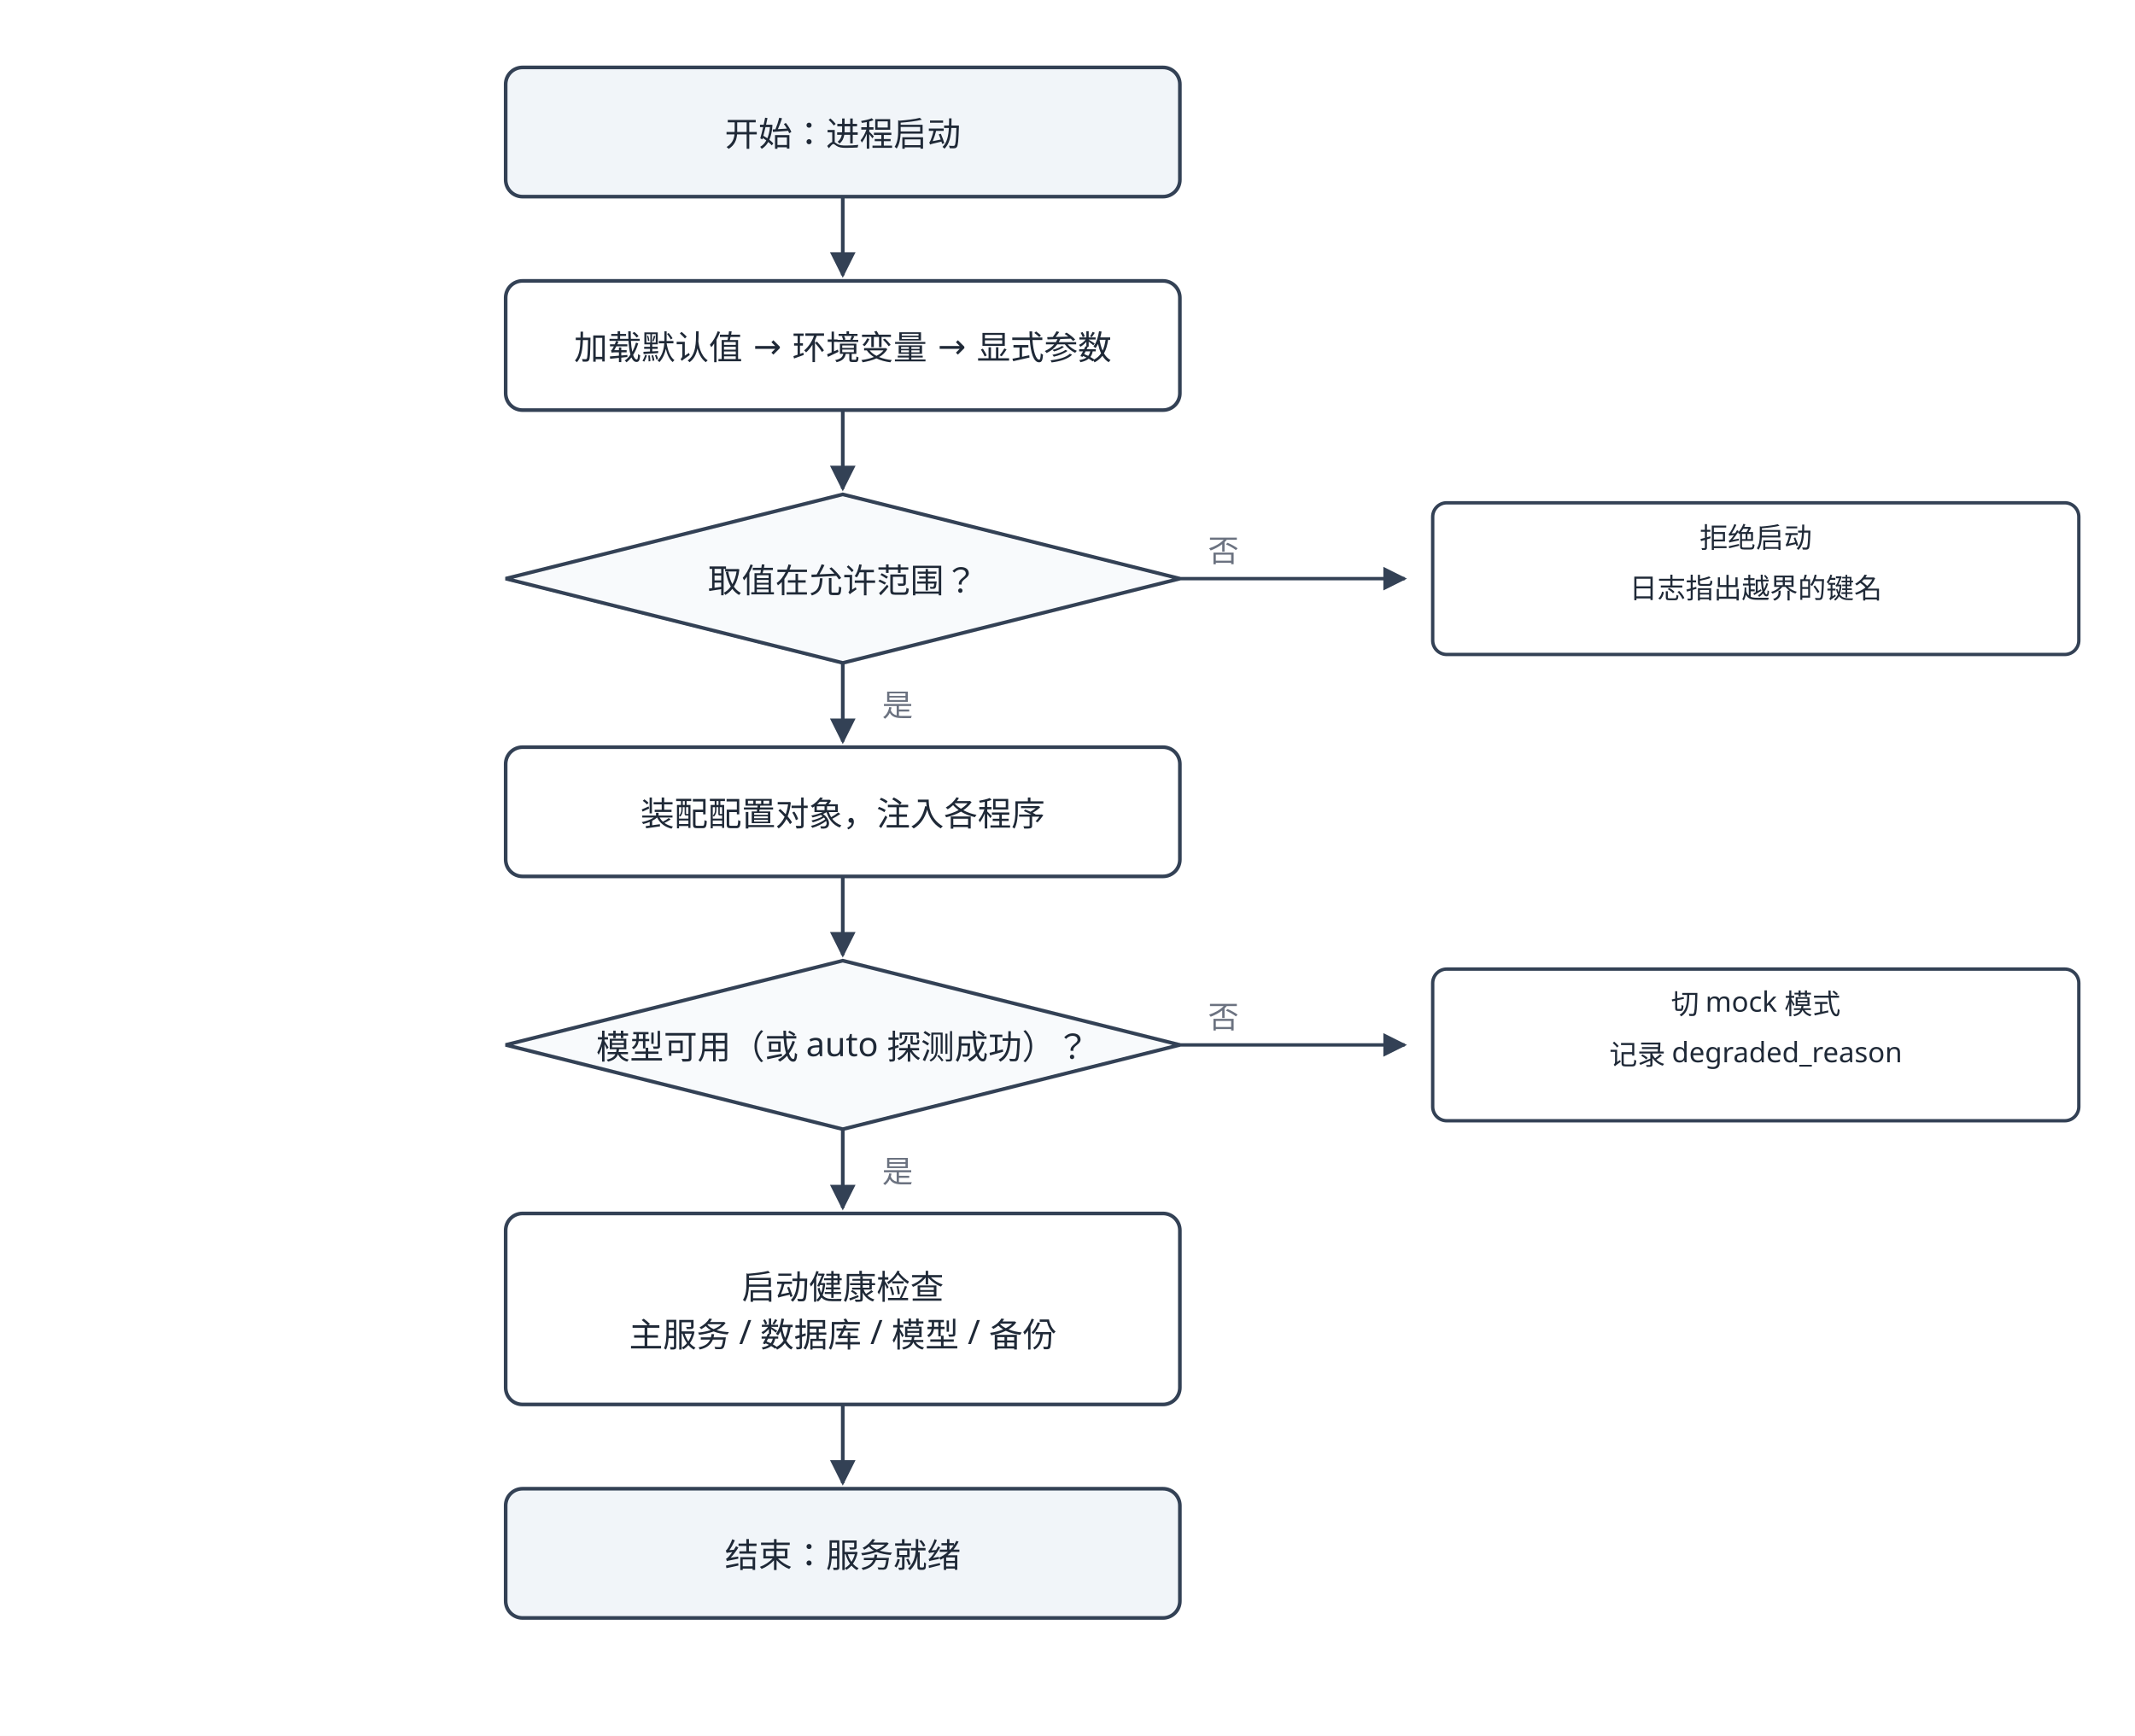
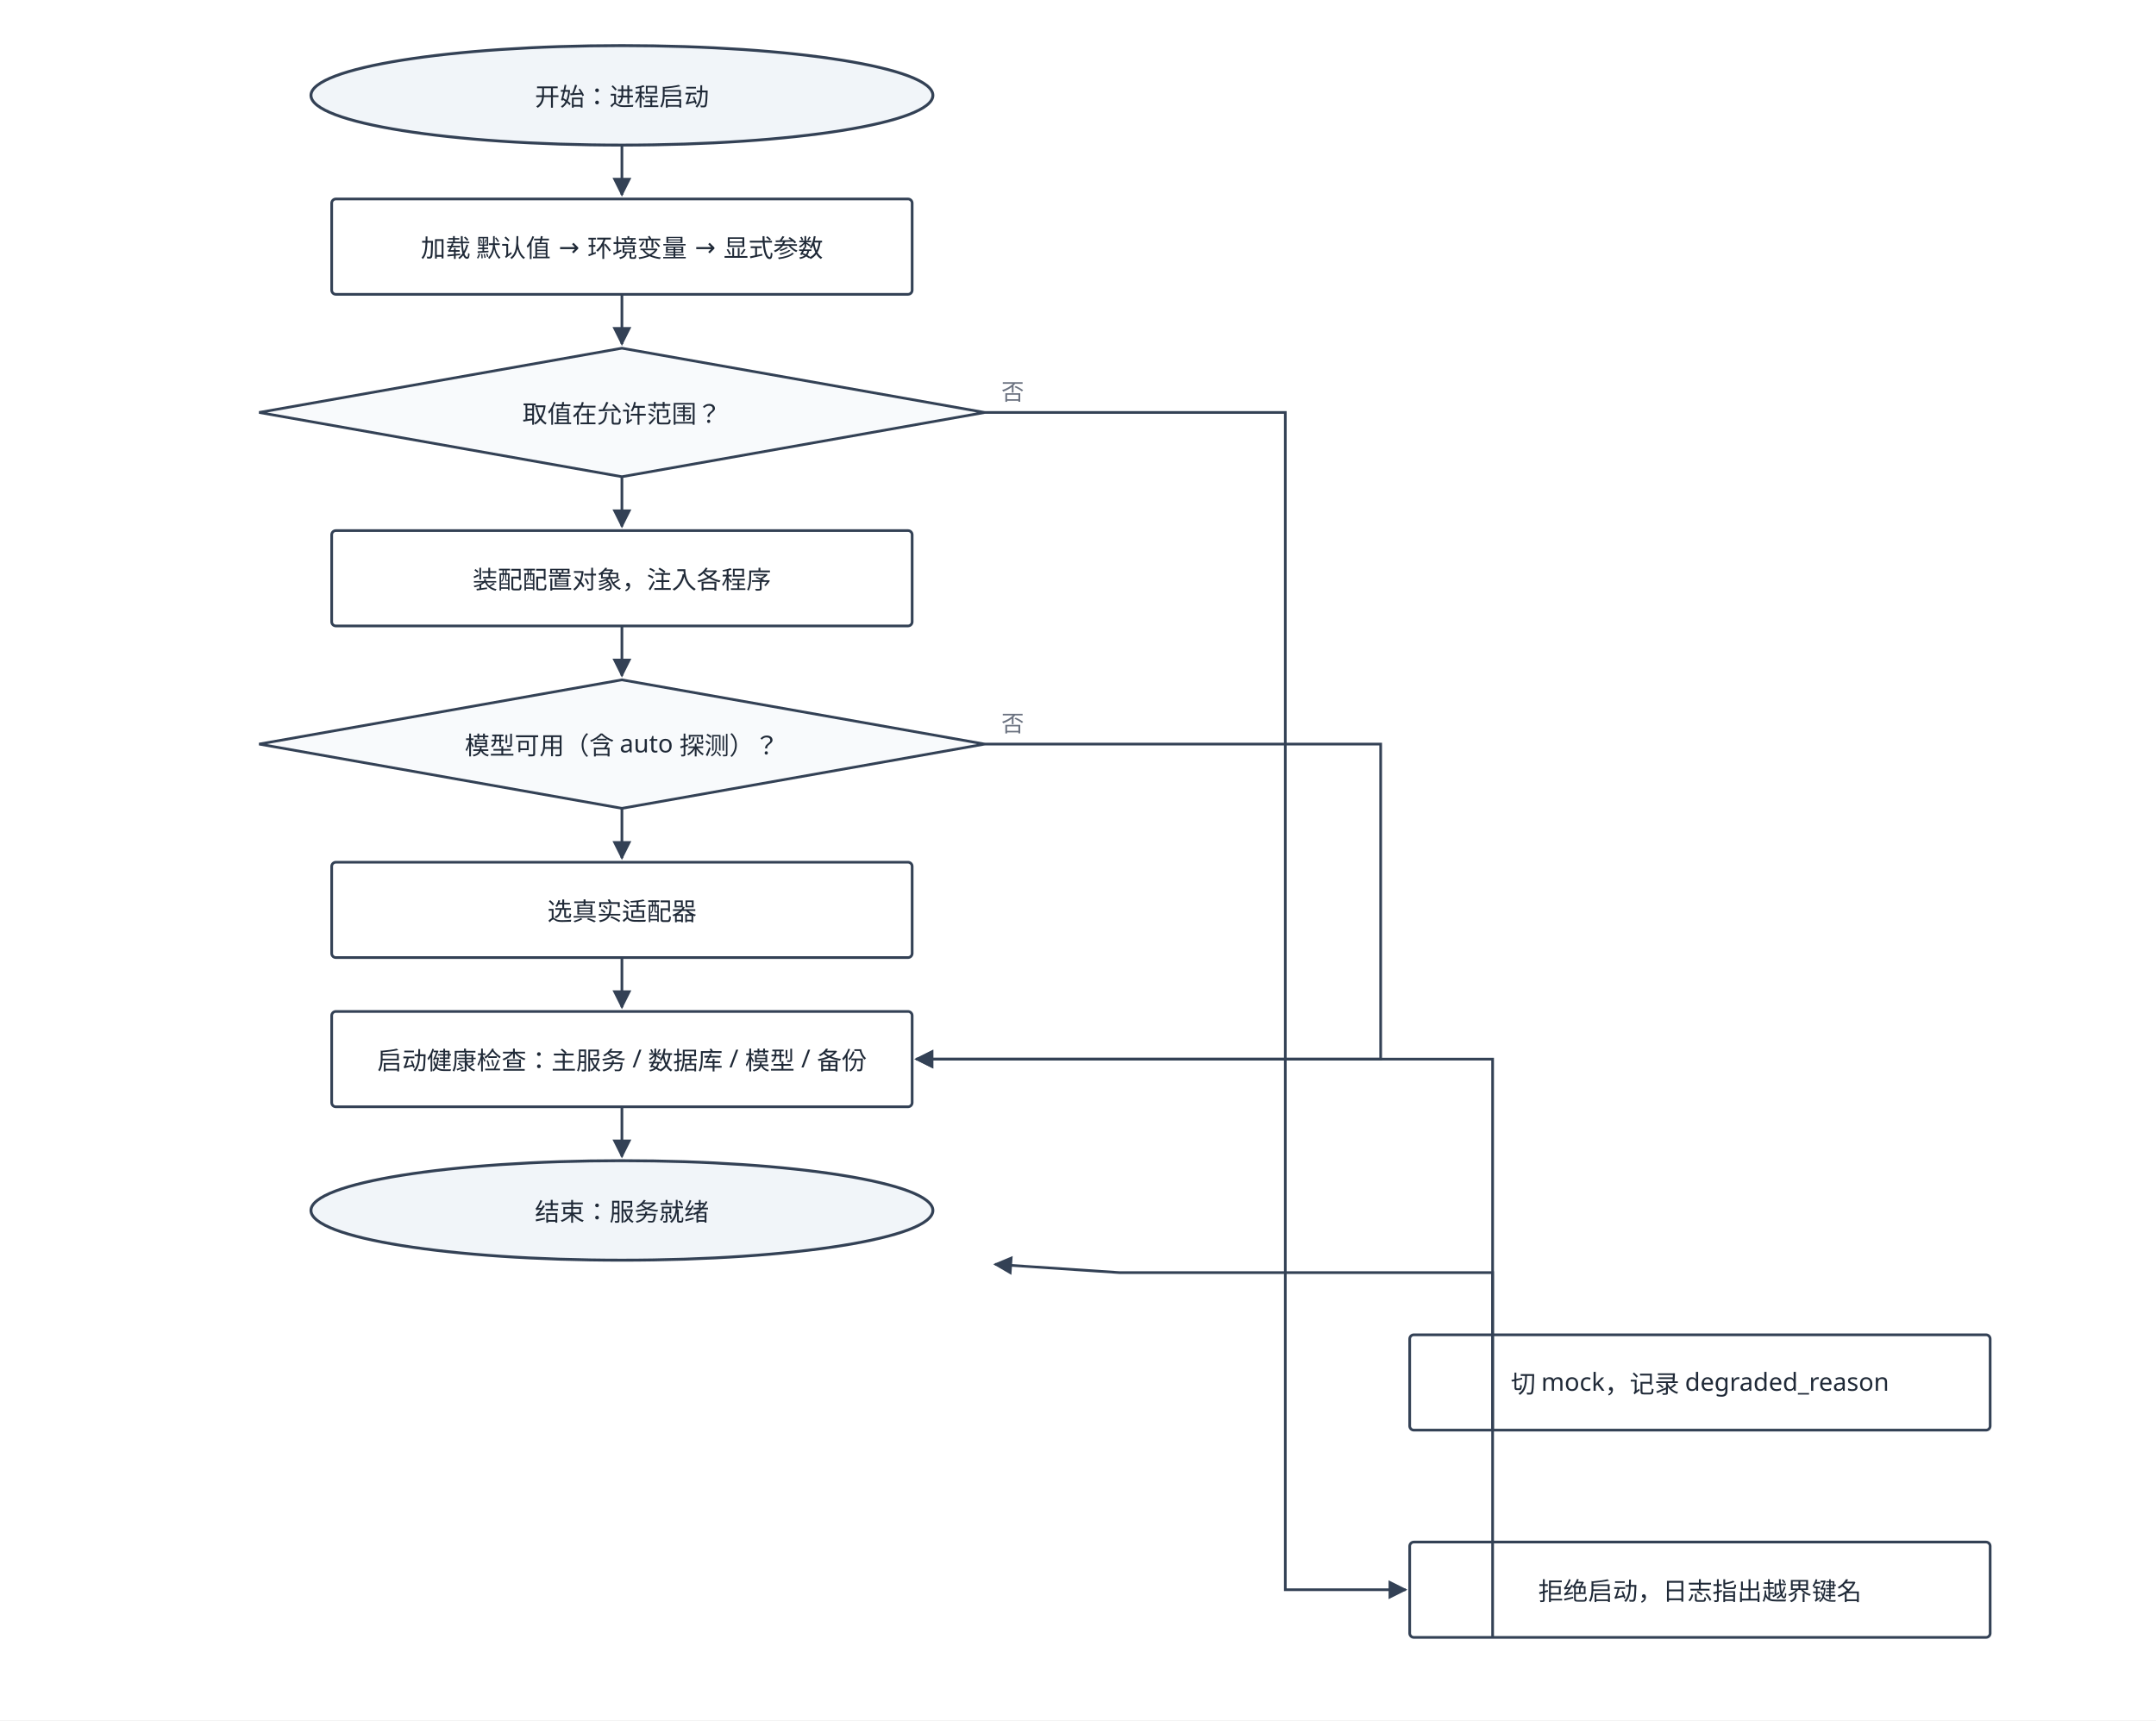
- <svg xmlns="http://www.w3.org/2000/svg" width="760" height="618" viewBox="0 0 760 618">
-   <rect width="760" height="618" fill="#ffffff" />
+ <svg xmlns="http://www.w3.org/2000/svg" width="1040" height="830" viewBox="0 0 1040 830">
+   <rect width="1040" height="830" fill="#ffffff" />
  <defs>
    <marker id="a" viewBox="0 0 10 10" refX="9" refY="5" markerWidth="7" markerHeight="7" orient="auto-start-reverse">
      <path d="M 0 0 L 10 5 L 0 10 z" fill="#334155" />
    </marker>
  </defs>
-   <rect x="180.0" y="24" width="240" height="46" rx="6" fill="#f1f5f9" stroke="#334155" stroke-width="1.3" />
-   <text x="300.0" y="52.0" font-family="Microsoft YaHei, SimHei, sans-serif" font-size="12" fill="#1f2937" text-anchor="middle">开始：进程启动</text>
-   <path d="M 300.0 70.0 L 300.0 98.0" stroke="#334155" stroke-width="1.3" marker-end="url(#a)" />
-   <rect x="180.0" y="100" width="240" height="46" rx="6" fill="#ffffff" stroke="#334155" stroke-width="1.3" />
-   <text x="300.0" y="128.0" font-family="Microsoft YaHei, SimHei, sans-serif" font-size="12" fill="#1f2937" text-anchor="middle">加载默认值 → 环境变量 → 显式参数</text>
-   <path d="M 300.0 146.0 L 300.0 174.0" stroke="#334155" stroke-width="1.3" marker-end="url(#a)" />
-   <path d="M 300.0 176.0 L 420.0 206.0 L 300.0 236.0 L 180.0 206.0 Z" fill="#f8fafc" stroke="#334155" stroke-width="1.3" />
-   <text x="300.0" y="211.0" font-family="Microsoft YaHei, SimHei, sans-serif" font-size="12" fill="#1f2937" text-anchor="middle">取值在允许范围？</text>
-   <path d="M 420.0 206.0 L 500 206.0" stroke="#334155" stroke-width="1.2" marker-end="url(#a)" />
-   <text x="430.0" y="200.0" font-family="Microsoft YaHei, SimHei, sans-serif" font-size="11" fill="#6b7280" text-anchor="start">否</text>
-   <rect x="510" y="179.0" width="230" height="54" rx="5" fill="#ffffff" stroke="#334155" stroke-width="1.2" />
-   <text x="625.0" y="195.0" font-family="Microsoft YaHei, SimHei, sans-serif" font-size="10" fill="#1f2937" text-anchor="middle">拒绝启动</text>
-   <text x="625.0" y="213.0" font-family="Microsoft YaHei, SimHei, sans-serif" font-size="10" fill="#1f2937" text-anchor="middle">日志指出越界的键名</text>
-   <path d="M 300.0 236.0 L 300.0 264.0" stroke="#334155" stroke-width="1.3" marker-end="url(#a)" />
-   <text x="314.0" y="255.0" font-family="Microsoft YaHei, SimHei, sans-serif" font-size="11" fill="#6b7280" text-anchor="start">是</text>
-   <rect x="180.0" y="266" width="240" height="46" rx="6" fill="#ffffff" stroke="#334155" stroke-width="1.3" />
-   <text x="300.0" y="294.0" font-family="Microsoft YaHei, SimHei, sans-serif" font-size="12" fill="#1f2937" text-anchor="middle">装配配置对象，注入各程序</text>
-   <path d="M 300.0 312.0 L 300.0 340.0" stroke="#334155" stroke-width="1.3" marker-end="url(#a)" />
-   <path d="M 300.0 342.0 L 420.0 372.0 L 300.0 402.0 L 180.0 372.0 Z" fill="#f8fafc" stroke="#334155" stroke-width="1.3" />
-   <text x="300.0" y="377.0" font-family="Microsoft YaHei, SimHei, sans-serif" font-size="12" fill="#1f2937" text-anchor="middle">模型可用（或 auto 探测成功）？</text>
-   <path d="M 420.0 372.0 L 500 372.0" stroke="#334155" stroke-width="1.2" marker-end="url(#a)" />
-   <text x="430.0" y="366.0" font-family="Microsoft YaHei, SimHei, sans-serif" font-size="11" fill="#6b7280" text-anchor="start">否</text>
-   <rect x="510" y="345.0" width="230" height="54" rx="5" fill="#ffffff" stroke="#334155" stroke-width="1.2" />
-   <text x="625.0" y="361.0" font-family="Microsoft YaHei, SimHei, sans-serif" font-size="10" fill="#1f2937" text-anchor="middle">切 mock 模式</text>
-   <text x="625.0" y="379.0" font-family="Microsoft YaHei, SimHei, sans-serif" font-size="10" fill="#1f2937" text-anchor="middle">记录 degraded_reason</text>
-   <path d="M 300.0 402.0 L 300.0 430.0" stroke="#334155" stroke-width="1.3" marker-end="url(#a)" />
-   <text x="314.0" y="421.0" font-family="Microsoft YaHei, SimHei, sans-serif" font-size="11" fill="#6b7280" text-anchor="start">是</text>
-   <rect x="180.0" y="432" width="240" height="68" rx="6" fill="#ffffff" stroke="#334155" stroke-width="1.3" />
-   <text x="300.0" y="462.5" font-family="Microsoft YaHei, SimHei, sans-serif" font-size="12" fill="#1f2937" text-anchor="middle">启动健康检查</text>
-   <text x="300.0" y="479.5" font-family="Microsoft YaHei, SimHei, sans-serif" font-size="12" fill="#1f2937" text-anchor="middle">主服务 / 数据库 / 模型 / 备份</text>
-   <path d="M 300.0 500.0 L 300.0 528.0" stroke="#334155" stroke-width="1.3" marker-end="url(#a)" />
-   <rect x="180.0" y="530" width="240" height="46" rx="6" fill="#f1f5f9" stroke="#334155" stroke-width="1.3" />
-   <text x="300.0" y="558.0" font-family="Microsoft YaHei, SimHei, sans-serif" font-size="12" fill="#1f2937" text-anchor="middle">结束：服务就绪</text>
+   <ellipse cx="300" cy="46.0" rx="150" ry="24.0" fill="#f1f5f9" stroke="#334155" stroke-width="1.4" />
+   <text x="300.0" y="51.0" font-family="Microsoft YaHei, SimHei, sans-serif" font-size="12" fill="#1f2937" text-anchor="middle">开始：进程启动</text>
+   <rect x="160.0" y="96" width="280" height="46" rx="2" fill="#ffffff" stroke="#334155" stroke-width="1.3" />
+   <text x="300.0" y="124.0" font-family="Microsoft YaHei, SimHei, sans-serif" font-size="12" fill="#1f2937" text-anchor="middle">加载 默认值 → 环境变量 → 显式参数</text>
+   <path d="M 300 168.0 L 475.0 199.0 L 300 230.0 L 125.0 199.0 Z" fill="#f8fafc" stroke="#334155" stroke-width="1.3" />
+   <text x="300.0" y="204.0" font-family="Microsoft YaHei, SimHei, sans-serif" font-size="12" fill="#1f2937" text-anchor="middle">取值在允许范围？</text>
+   <rect x="160.0" y="256" width="280" height="46" rx="2" fill="#ffffff" stroke="#334155" stroke-width="1.3" />
+   <text x="300.0" y="284.0" font-family="Microsoft YaHei, SimHei, sans-serif" font-size="12" fill="#1f2937" text-anchor="middle">装配配置对象，注入各程序</text>
+   <path d="M 300 328.0 L 475.0 359.0 L 300 390.0 L 125.0 359.0 Z" fill="#f8fafc" stroke="#334155" stroke-width="1.3" />
+   <text x="300.0" y="364.0" font-family="Microsoft YaHei, SimHei, sans-serif" font-size="12" fill="#1f2937" text-anchor="middle">模型可用（含 auto 探测）？</text>
+   <rect x="160.0" y="416" width="280" height="46" rx="2" fill="#ffffff" stroke="#334155" stroke-width="1.3" />
+   <text x="300.0" y="444.0" font-family="Microsoft YaHei, SimHei, sans-serif" font-size="12" fill="#1f2937" text-anchor="middle">选真实适配器</text>
+   <rect x="160.0" y="488" width="280" height="46" rx="2" fill="#ffffff" stroke="#334155" stroke-width="1.3" />
+   <text x="300.0" y="516.0" font-family="Microsoft YaHei, SimHei, sans-serif" font-size="12" fill="#1f2937" text-anchor="middle">启动健康检查：主服务 / 数据库 / 模型 / 备份</text>
+   <ellipse cx="300" cy="584.0" rx="150" ry="24.0" fill="#f1f5f9" stroke="#334155" stroke-width="1.4" />
+   <text x="300.0" y="589.0" font-family="Microsoft YaHei, SimHei, sans-serif" font-size="12" fill="#1f2937" text-anchor="middle">结束：服务就绪</text>
+   <rect x="680.0" y="644" width="280" height="46" rx="2" fill="#ffffff" stroke="#334155" stroke-width="1.3" />
+   <text x="820.0" y="672.0" font-family="Microsoft YaHei, SimHei, sans-serif" font-size="12" fill="#1f2937" text-anchor="middle">切 mock，记录 degraded_reason</text>
+   <rect x="680.0" y="744" width="280" height="46" rx="2" fill="#ffffff" stroke="#334155" stroke-width="1.3" />
+   <text x="820.0" y="772.0" font-family="Microsoft YaHei, SimHei, sans-serif" font-size="12" fill="#1f2937" text-anchor="middle">拒绝启动，日志指出越界键名</text>
+   <path d="M 300 70.0 L 300 94.0" fill="none" stroke="#334155" stroke-width="1.3" marker-end="url(#a)" />
+   <path d="M 300 142.0 L 300 166.0" fill="none" stroke="#334155" stroke-width="1.3" marker-end="url(#a)" />
+   <path d="M 300 230.0 L 300 254.0" fill="none" stroke="#334155" stroke-width="1.3" marker-end="url(#a)" />
+   <path d="M 300 302.0 L 300 326.0" fill="none" stroke="#334155" stroke-width="1.3" marker-end="url(#a)" />
+   <path d="M 300 390.0 L 300 414.0" fill="none" stroke="#334155" stroke-width="1.3" marker-end="url(#a)" />
+   <path d="M 300 462.0 L 300 486.0" fill="none" stroke="#334155" stroke-width="1.3" marker-end="url(#a)" />
+   <path d="M 300 534.0 L 300 558.0" fill="none" stroke="#334155" stroke-width="1.3" marker-end="url(#a)" />
+   <text x="483.0" y="193.0" font-family="Microsoft YaHei, SimHei, sans-serif" font-size="11" fill="#6b7280" text-anchor="start">否</text>
+   <path d="M 475 199.0 L 620 199.0 L 620 767.0 L 678.0 767.0" fill="none" stroke="#334155" stroke-width="1.3" marker-end="url(#a)" />
+   <text x="483.0" y="353.0" font-family="Microsoft YaHei, SimHei, sans-serif" font-size="11" fill="#6b7280" text-anchor="start">否</text>
+   <path d="M 475 359.0 L 666 359.0 L 666 511.0 L 442.0 511.0" fill="none" stroke="#334155" stroke-width="1.3" marker-end="url(#a)" />
+   <path d="M 720 690.0 L 720 511.0 L 500 511.0 L 442.0 511.0" fill="none" stroke="#334155" stroke-width="1.3" marker-end="url(#a)" />
+   <path d="M 720 790.0 L 720 614.0 L 540 614.0 L 480.0 610.0" fill="none" stroke="#334155" stroke-width="1.3" marker-end="url(#a)" />
</svg>
